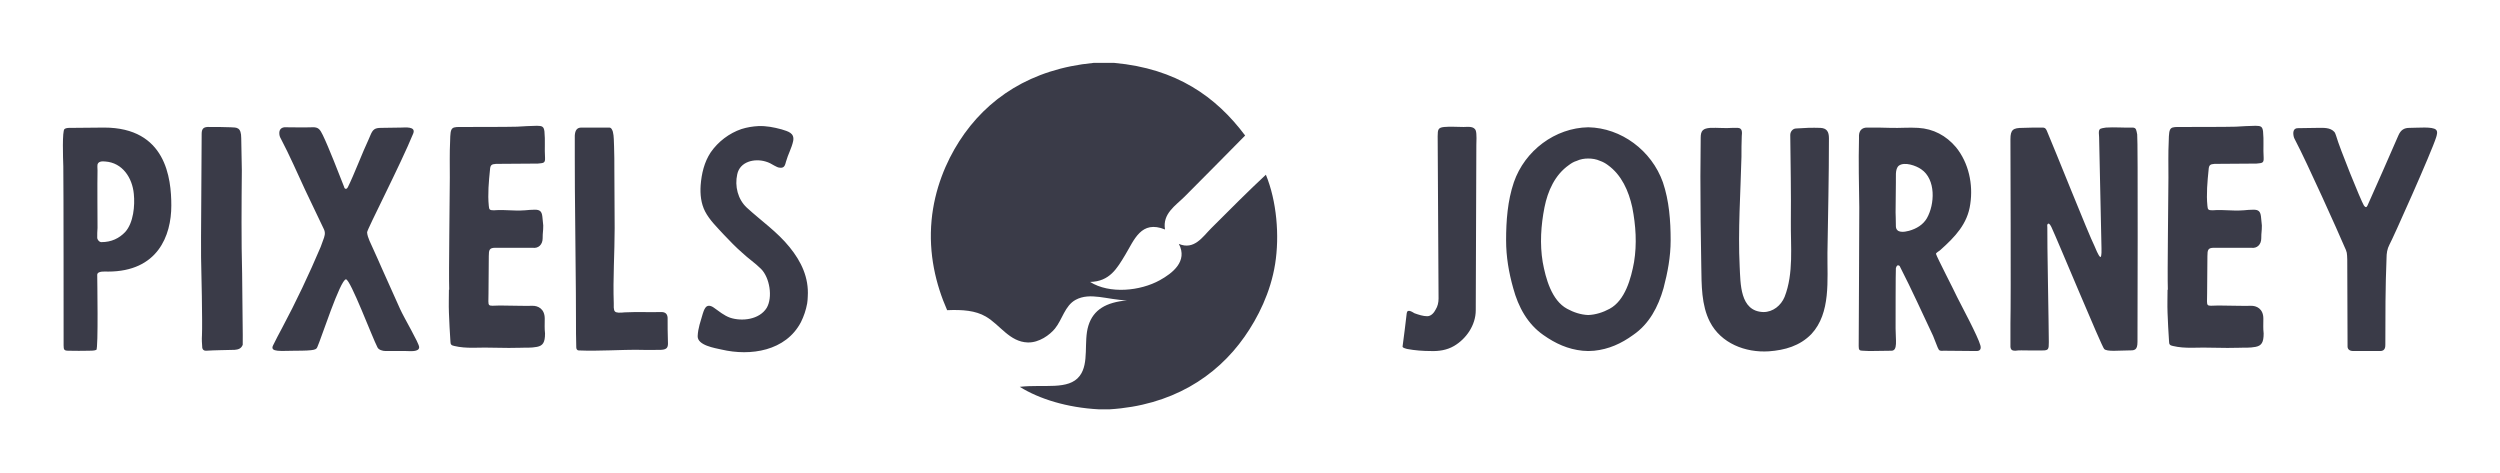
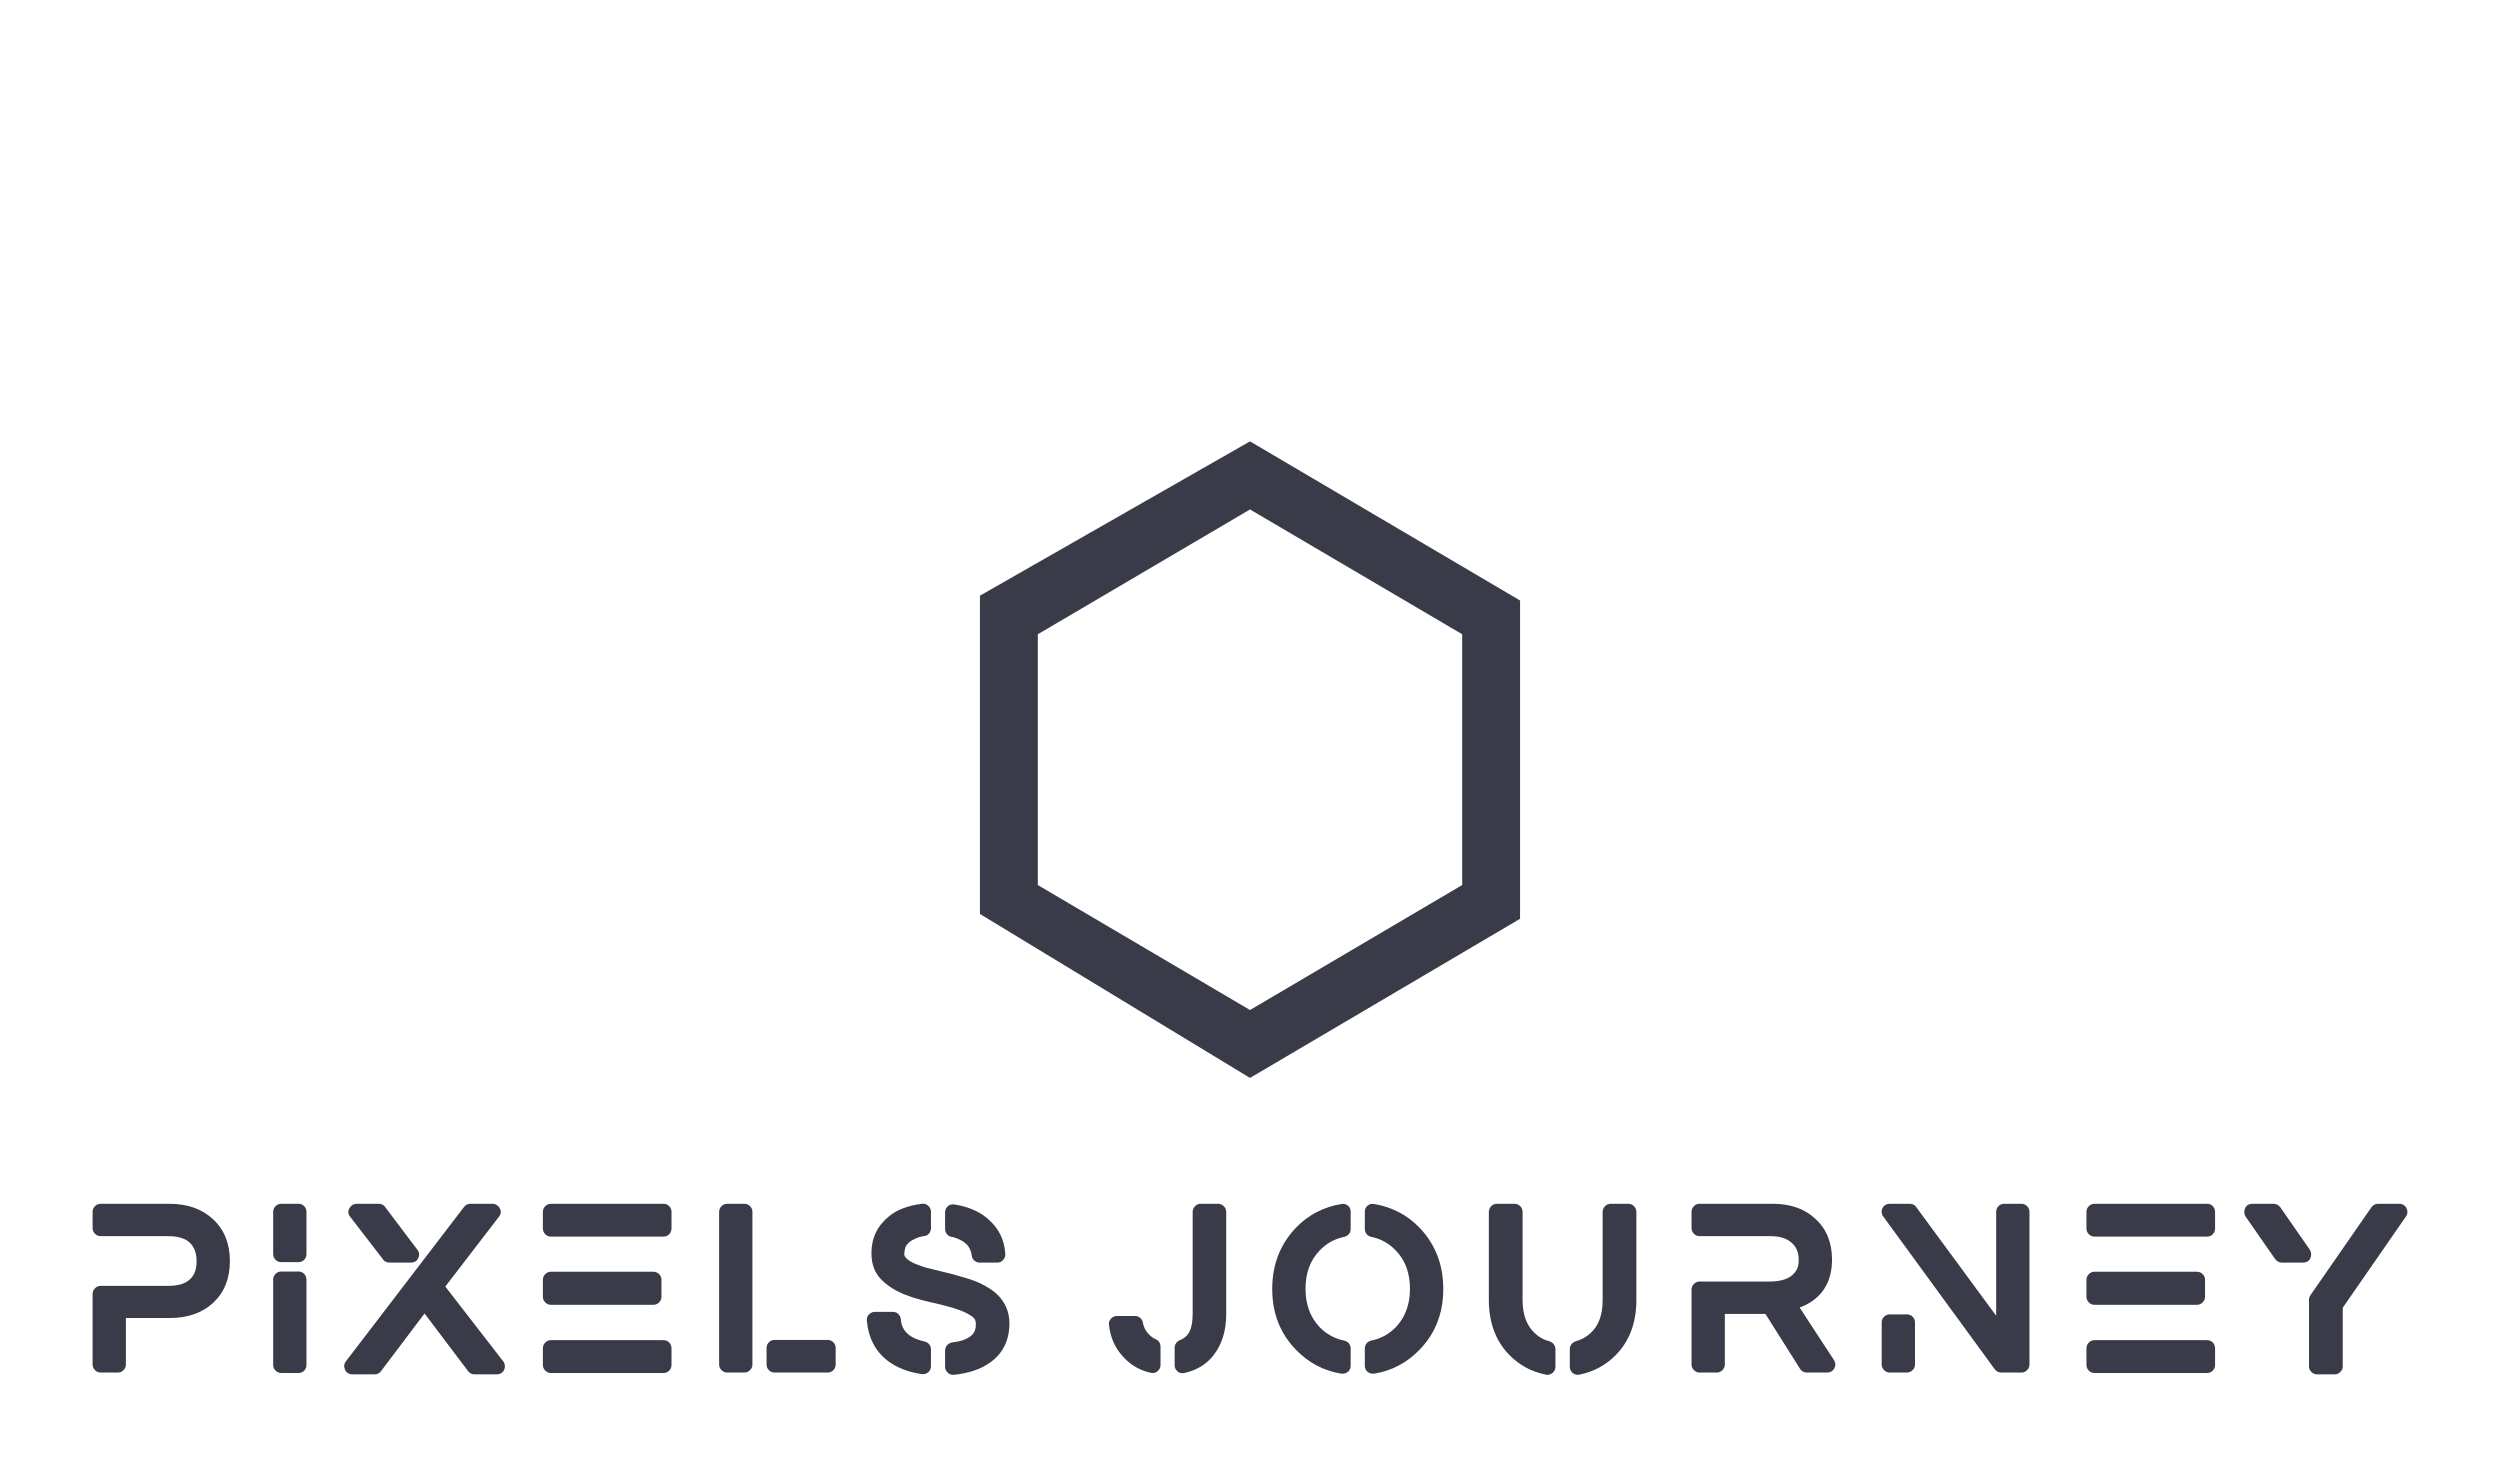
- <svg xmlns="http://www.w3.org/2000/svg" version="1.1" width="3158.945" height="596.68" viewBox="0 0 3158.945 596.68">
-   <g transform="scale(7.947263) translate(10, 10)">
-     <defs id="SvgjsDefs1971" />
-     <g id="SvgjsG1972" featureKey="nameLeftFeature-0" transform="matrix(2.365405,0,0,2.365405,-2.347159,-1.543173)" fill="#3a3b48">
-       <path d="M1.02 7.62 c0.02 1.18 0.02 11.2 0.02 12.02 c0 0.3 0.04 0.36 0.34 0.36 c0.68 0 0.68 0.02 1.36 0 c0.14 0 0.38 0 0.5 -0.06 c0.14 -0.06 0.06 -4.78 0.06 -5.04 c0 -0.28 0.56 -0.22 0.72 -0.22 c3.34 0 4.26 -2.4 4.26 -4.44 c0 -1.84 -0.36 -5.24 -4.52 -5.24 c-0.72 0 -1.46 0.02 -2.16 0.02 c-0.16 0 -0.36 -0.02 -0.5 0.08 c-0.16 0.12 -0.1 1.9 -0.08 2.52 z M3.32 11.74 c0 -0.44 -0.02 -3.06 0 -3.86 c0 -0.12 -0.02 -0.26 0 -0.4 c0.06 -0.22 0.32 -0.22 0.52 -0.2 c1.16 0.08 1.82 1.1 1.92 2.18 c0.08 0.78 -0.02 1.94 -0.58 2.56 c-0.4 0.42 -0.92 0.68 -1.6 0.68 c-0.14 0 -0.28 -0.16 -0.28 -0.3 c0 -0.22 0 -0.44 0.02 -0.66 z M13.04 14.84 c-0.06 -2.28 -0.04 -4.7 -0.02 -6.96 c0 -0.7 -0.04 -1.46 -0.04 -2.16 c0 -0.76 -0.3 -0.72 -0.7 -0.74 c-0.58 -0.02 -0.84 -0.02 -1.42 -0.02 c-0.38 -0.02 -0.54 0.08 -0.54 0.46 c0 1.96 -0.06 7.5 -0.04 8.3 s0.1 4.44 0.06 5.24 c-0.02 0.28 0 0.56 0.02 0.84 c0.02 0.1 0.08 0.2 0.24 0.2 c0.66 -0.04 1.28 -0.04 1.94 -0.06 c0.24 -0.02 0.44 -0.08 0.54 -0.34 c0.02 -0.14 -0.04 -3.8 -0.04 -4.76 z M17.76 4.98 c-0.44 0.02 -1.62 0 -1.78 0 c-0.28 -0.02 -0.46 0.14 -0.44 0.42 c0 0.12 0.04 0.24 0.1 0.34 c0.58 1.1 1.12 2.34 1.64 3.46 l1.26 2.64 c0.12 0.26 0.04 0.48 -0.06 0.74 c-0.06 0.14 -0.1 0.3 -0.16 0.44 c-0.78 1.84 -1.66 3.7 -2.6 5.46 c-0.2 0.38 -0.42 0.78 -0.6 1.16 c-0.24 0.48 0.56 0.36 1.46 0.36 c1.42 0 1.44 -0.08 1.52 -0.26 c0.22 -0.46 1.54 -4.54 1.92 -4.54 c0.3 0 1.78 3.94 2.12 4.58 c0.08 0.16 0.34 0.24 0.54 0.24 l1.38 0 c0.26 0 0.88 0.08 0.88 -0.26 c0 -0.26 -1 -1.94 -1.28 -2.56 l-1.22 -2.72 c-0.2 -0.44 -0.38 -0.88 -0.58 -1.3 c-0.14 -0.34 -0.4 -0.78 -0.42 -1.14 c0 -0.2 2.26 -4.58 3.1 -6.64 c0.2 -0.5 -0.56 -0.4 -0.82 -0.4 c-0.48 0.02 -0.88 0 -1.34 0.02 c-0.44 0 -0.56 0.12 -0.72 0.5 l-0.12 0.28 c-0.4 0.84 -0.98 2.38 -1.4 3.22 c-0.02 0.04 -0.08 0.1 -0.12 0.1 c-0.06 0 -0.12 -0.06 -0.12 -0.12 c-0.34 -0.86 -1.04 -2.68 -1.44 -3.5 c-0.18 -0.36 -0.28 -0.54 -0.7 -0.52 z M26.96 15.9 l-0.02 0 c0 0.5 -0.02 1.02 0 1.54 c0.02 0.64 0.06 1.28 0.1 1.92 c0 0.22 0.06 0.28 0.26 0.32 c0.42 0.1 0.82 0.12 1.24 0.12 c1.08 -0.04 2.16 0.04 3.24 0 c0.44 -0.02 0.64 0.02 1.08 -0.06 c0.4 -0.08 0.54 -0.3 0.54 -0.9 c-0.04 -0.38 -0.02 -0.54 -0.02 -1 c0 -0.66 -0.46 -0.88 -0.86 -0.86 c-0.28 0.02 -1.62 -0.02 -2.16 -0.02 c-0.9 0.02 -0.76 0.14 -0.76 -0.8 c0 -0.76 0.02 -1.74 0.02 -2.52 c0 -0.42 0.04 -0.56 0.44 -0.56 l2.5 0 c0.4 0.06 0.68 -0.22 0.68 -0.64 s0.04 -0.44 0.04 -0.86 l-0.06 -0.6 c-0.04 -0.34 -0.16 -0.46 -0.5 -0.46 c-0.22 0 -0.44 0.02 -0.66 0.04 c-0.86 0.06 -1.26 -0.06 -2.1 0 c-0.28 0 -0.32 -0.04 -0.34 -0.3 c-0.08 -0.78 0 -1.64 0.08 -2.42 c0.02 -0.32 0.1 -0.38 0.4 -0.4 l2.82 -0.02 c0.38 -0.04 0.5 -0.02 0.48 -0.4 c-0.04 -0.58 0.02 -1.18 -0.04 -1.76 c-0.04 -0.32 -0.14 -0.38 -0.5 -0.38 c-0.6 0.02 -0.74 0.02 -1.34 0.06 c-0.6 0.02 -3 0.02 -3.58 0.02 c-0.84 0 -0.9 -0.06 -0.92 0.96 c-0.04 0.8 -0.02 1.62 -0.02 2.44 c0 1.4 -0.08 6.42 -0.04 7.54 z M35.4 6.96 c-0.02 1.24 0.1 10.3 0.08 10.96 c0 0.62 0 1.24 0.02 1.86 c0 0.1 0.06 0.2 0.16 0.2 c1.4 0.06 2.78 -0.06 4.18 -0.04 c0.46 0.02 0.92 0 1.36 0 c0.44 -0.02 0.48 -0.2 0.46 -0.56 c-0.02 -0.56 -0.02 -1.06 -0.02 -1.6 c-0.02 -0.28 -0.18 -0.38 -0.42 -0.38 c-0.82 0.02 -1.64 -0.02 -2.46 0.02 c-0.14 0.02 -0.28 0.02 -0.42 0.02 c-0.24 -0.02 -0.3 -0.08 -0.32 -0.34 l0 -0.3 c-0.06 -1.66 0.06 -3.38 0.06 -5.04 c-0.02 -1.4 0 -2.66 -0.02 -3.9 c0 -0.54 0 -1.08 -0.02 -1.6 c-0.02 -0.32 0 -0.66 -0.08 -0.98 c-0.04 -0.12 -0.1 -0.28 -0.24 -0.28 l-1.88 0 c-0.32 0 -0.42 0.22 -0.44 0.54 l0 1.42 z M47.74 4.9 c-0.38 0.02 -0.76 0.08 -1.14 0.2 c-0.82 0.28 -1.56 0.84 -2.06 1.56 c-0.44 0.66 -0.62 1.44 -0.68 2.22 c-0.04 0.6 0.02 1.22 0.3 1.76 c0.3 0.58 0.82 1.08 1.26 1.56 c0.4 0.42 0.8 0.84 1.24 1.22 c0.4 0.38 0.86 0.68 1.26 1.08 c0.58 0.58 0.8 1.9 0.38 2.62 c-0.5 0.8 -1.68 0.92 -2.46 0.66 c-0.4 -0.14 -0.76 -0.44 -1.1 -0.68 c-0.2 -0.14 -0.44 -0.2 -0.58 0.04 c-0.08 0.12 -0.12 0.26 -0.16 0.38 c-0.14 0.5 -0.32 0.96 -0.34 1.5 c-0.02 0.62 1.16 0.8 1.6 0.9 c1.96 0.46 4.32 0.1 5.34 -1.84 c0.2 -0.4 0.34 -0.82 0.42 -1.26 c0.02 -0.16 0.04 -0.3 0.04 -0.46 c0.08 -1.28 -0.44 -2.36 -1.22 -3.32 c-0.84 -1.04 -1.9 -1.76 -2.88 -2.66 c-0.6 -0.56 -0.82 -1.44 -0.64 -2.24 c0.18 -0.86 1.16 -1.08 1.9 -0.86 c0.22 0.06 0.4 0.16 0.6 0.28 c0.12 0.06 0.24 0.14 0.4 0.14 c0.28 0.02 0.32 -0.2 0.38 -0.42 c0.14 -0.5 0.38 -0.9 0.48 -1.38 c0.1 -0.54 -0.34 -0.64 -0.78 -0.78 c-0.52 -0.14 -1.02 -0.24 -1.56 -0.22 z" />
+ <svg xmlns="http://www.w3.org/2000/svg" version="1.1" width="3240" height="1901.767" viewBox="0 0 3240 1901.767">
+   <g transform="scale(12) translate(10, 10)">
+     <defs id="SvgjsDefs9579" />
+     <g id="SvgjsG9580" featureKey="aMgJeN-0" transform="matrix(2.083333,0,0,2.083333,75,21)" fill="#3a3b48">
+       <defs />
+       <path d="M24,41L10,32.5V16L24,8l14,8.25v16.5ZM13,31l11,6.48L35,31V18L24,11.53,13,18V31Z" />
+       <path d="M48,0V48H0V0H48Z" style="fill: none;" />
    </g>
-     <g id="SvgjsG1973" featureKey="inlineSymbolFeature-0" transform="matrix(0.5506459,0,0,0.5506459,137.9997,0)" fill="#3a3b48">
-       <g>
-         <path fill-rule="evenodd" clip-rule="evenodd" d="M46.979,0c1.997,0,3.994,0,5.991,0c17.95,1.634,29.407,9.76,37.78,20.971   c-5.415,5.475-11.542,11.71-17.475,17.642c-2.573,2.574-6.453,4.909-5.659,9.487c-6.907-2.809-8.889,3.034-11.484,7.323   c-2.367,3.911-4.482,7.708-10.152,7.822c5.611,3.537,14.472,2.642,20.139-0.499c3.614-2.004,8.147-5.45,5.492-10.485   c4.424,1.882,6.889-2.062,9.321-4.494c5.128-5.129,11.082-11.108,15.811-15.479c3.119,7.619,3.978,17.567,2.663,25.797   c-1.312,8.211-4.957,15.459-8.821,20.972c-8.242,11.758-21.256,19.874-38.945,20.971c-1.055,0-2.108,0-3.163,0   c-9.167-0.486-17.199-2.996-22.801-6.491c6.957-0.806,14.104,1.061,17.309-3.162c2.813-3.707,1.069-9.833,2.497-14.479   c1.439-4.688,5.184-6.773,11.151-7.324c-5.708-0.17-10.63-2.421-14.813-0.166c-3.129,1.688-3.864,5.728-5.991,8.321   c-1.487,1.814-4.557,4.083-7.823,3.995c-5.274-0.142-8.033-5.106-12.15-7.49c-2.978-1.724-6.648-2.018-11.15-1.83   c-3.263-7.421-5.407-16.249-4.494-25.964c0.846-9.006,4.184-16.875,7.989-22.801C16.168,10.228,28.923,1.75,46.979,0z" />
-       </g>
-     </g>
-     <g id="SvgjsG1974" featureKey="nameRightFeature-0" transform="matrix(2.365405,0,0,2.365405,198.8076,-1.543173)" fill="#3a3b48">
-       <path d="M8.36 5.58 c0 0.28 0.06 9.76 0.06 10.92 c0 0.26 -0.06 0.52 -0.2 0.74 c-0.1 0.2 -0.3 0.44 -0.56 0.44 c-0.28 0 -0.58 -0.1 -0.86 -0.2 c-0.14 -0.08 -0.48 -0.32 -0.52 0 c-0.06 0.52 -0.22 1.84 -0.28 2.24 c0 0.1 0.26 0.14 0.3 0.16 c0.52 0.1 1.08 0.14 1.6 0.14 c0.54 0.02 1.08 -0.06 1.56 -0.34 c0.82 -0.48 1.46 -1.4 1.46 -2.4 l0.04 -11.12 c0 -0.12 0.04 -0.76 -0.04 -0.96 c-0.12 -0.32 -0.56 -0.24 -0.82 -0.24 c-0.44 0 -0.88 -0.04 -1.3 0 c-0.4 0.04 -0.44 0.16 -0.44 0.62 z M23.5 8.68 c0.42 1.24 0.52 2.58 0.52 3.9 c0 1.1 -0.2 2.16 -0.48 3.22 c-0.36 1.26 -0.96 2.4 -2.04 3.14 c-0.8 0.58 -1.64 0.96 -2.62 1.06 c-0.14 0 -0.26 0.02 -0.4 0.02 c-0.12 0 -0.24 -0.02 -0.38 -0.02 c-0.98 -0.1 -1.82 -0.48 -2.64 -1.06 c-1.06 -0.74 -1.68 -1.88 -2.02 -3.14 c-0.3 -1.06 -0.48 -2.12 -0.48 -3.22 c0 -1.32 0.1 -2.66 0.52 -3.9 c0.74 -2.14 2.78 -3.66 5 -3.7 c2.22 0.04 4.26 1.56 5.02 3.7 z M21.56 14.04 c0.2 -1.22 0.12 -2.46 -0.12 -3.68 c-0.24 -1.1 -0.72 -2.18 -1.64 -2.84 c-0.16 -0.12 -0.34 -0.22 -0.52 -0.28 c-0.26 -0.12 -0.54 -0.16 -0.8 -0.16 s-0.52 0.04 -0.78 0.16 c-0.2 0.06 -0.36 0.16 -0.52 0.28 c-0.94 0.66 -1.42 1.74 -1.64 2.84 c-0.24 1.22 -0.32 2.46 -0.12 3.68 c0.2 1.1 0.6 2.58 1.64 3.14 c0.44 0.24 0.92 0.4 1.42 0.42 c0.5 -0.02 1 -0.18 1.44 -0.42 c1.04 -0.56 1.44 -2.04 1.64 -3.14 z M26.02 8.28 c0 2.02 0.02 4.06 0.06 6.06 c0.02 1.22 0 2.6 0.58 3.72 c0.74 1.44 2.38 2.08 3.96 1.98 c1.08 -0.08 2.08 -0.36 2.86 -1.16 c1.32 -1.42 1.06 -3.64 1.08 -5.46 c0.04 -2.62 0.1 -5.06 0.1 -7.7 c0 -0.44 -0.14 -0.68 -0.58 -0.7 c-0.54 -0.02 -1.08 0 -1.62 0.04 c-0.22 0 -0.4 0.2 -0.4 0.44 c0.02 1.92 0.06 3.86 0.04 5.8 c-0.02 1.66 0.2 3.5 -0.42 5.08 c-0.24 0.58 -0.78 1.02 -1.42 1.02 c-1.6 -0.04 -1.54 -1.94 -1.6 -3.06 c-0.12 -2.44 0.06 -4.94 0.12 -7.38 c0 -0.46 0 -0.92 0.02 -1.38 c0.02 -0.24 0.06 -0.54 -0.26 -0.56 l-0.36 0 c-0.5 0.04 -1 -0.02 -1.5 0 c-0.48 0.04 -0.64 0.18 -0.64 0.66 c0 0.86 -0.02 1.74 -0.02 2.6 z M39.14 18.5 c0 -0.52 0 -3.8 0.02 -4.06 c0.02 -0.06 0.06 -0.18 0.14 -0.18 s0.12 0.04 0.14 0.1 c0.8 1.56 1.5 3.12 2.22 4.64 c0.1 0.22 0.32 0.86 0.38 0.92 c0.08 0.12 0.22 0.08 0.34 0.08 l2.2 0.02 c0.26 0 0.32 -0.16 0.26 -0.38 c-0.16 -0.6 -1.3 -2.72 -1.56 -3.24 c-0.18 -0.4 -1.38 -2.72 -1.42 -2.9 c-0.04 -0.08 0.26 -0.22 0.3 -0.28 c0.96 -0.86 1.82 -1.74 2 -3.08 c0.2 -1.32 -0.1 -2.76 -0.96 -3.82 c-0.66 -0.78 -1.52 -1.24 -2.54 -1.3 c-0.62 -0.04 -1.22 0.02 -1.84 0 c-0.54 -0.02 -0.92 -0.02 -1.6 -0.02 c-0.32 0 -0.52 0.18 -0.54 0.52 l0 0.24 c-0.04 1.54 0 3.08 0.02 4.6 c0 2.32 -0.04 8.44 -0.04 9.32 c0 0.26 0.04 0.32 0.28 0.32 c0.14 0 0.3 0.02 0.44 0.02 c0.56 0 0.9 -0.02 1.48 -0.02 c0.44 0 0.28 -0.72 0.28 -1.5 z M39.14 10.7 l0.02 -2.02 c0.02 -0.3 -0.08 -0.9 0.2 -1.12 c0.38 -0.28 1.16 0 1.5 0.24 c1 0.68 0.92 2.36 0.38 3.3 c-0.26 0.44 -0.7 0.7 -1.2 0.84 c-0.3 0.08 -0.86 0.18 -0.88 -0.3 c0 -0.32 -0.02 -0.94 -0.02 -0.94 z M55.38 5.46 c0.06 0.28 0.02 13.6 0.02 13.94 c0 0.6 -0.22 0.58 -0.62 0.58 c-0.6 0 -1.44 0.1 -1.62 -0.1 c-0.16 -0.14 -3.12 -7.28 -3.54 -8.18 c-0.04 -0.08 -0.14 -0.28 -0.22 -0.24 c-0.1 0.04 -0.06 0.18 -0.06 0.26 c-0.02 0.7 0.1 6.74 0.1 7.7 c0 0.48 -0.02 0.56 -0.42 0.56 l-1 0 c-0.26 0 -0.58 -0.02 -0.84 0.02 c-0.2 0 -0.3 -0.06 -0.32 -0.26 l0 -1.58 c0.04 -1.68 0 -11.64 0 -12.38 c0 -0.64 0.18 -0.76 0.82 -0.76 c0.44 -0.02 0.88 -0.02 1.32 -0.02 c0.14 0 0.22 0.02 0.3 0.2 c0.54 1.26 2.84 7.04 3.2 7.74 c0.06 0.14 0.28 0.7 0.4 0.76 l0.02 0 c0.08 -0.08 0.06 -0.48 0.06 -0.6 c0 -0.3 -0.16 -7.32 -0.16 -7.46 c0 -0.2 -0.06 -0.38 0.04 -0.52 c0.06 -0.08 0.32 -0.1 0.42 -0.12 c0.56 -0.04 1.22 0.02 1.78 0 c0.28 0 0.26 0.2 0.32 0.46 z M57.44 15.9 l-0.02 0 c0 0.5 -0.02 1.02 0 1.54 c0.02 0.64 0.06 1.28 0.1 1.92 c0 0.22 0.06 0.28 0.26 0.32 c0.42 0.1 0.82 0.12 1.24 0.12 c1.08 -0.04 2.16 0.04 3.24 0 c0.44 -0.02 0.64 0.02 1.08 -0.06 c0.4 -0.08 0.54 -0.3 0.54 -0.9 c-0.04 -0.38 -0.02 -0.54 -0.02 -1 c0 -0.66 -0.46 -0.88 -0.86 -0.86 c-0.28 0.02 -1.62 -0.02 -2.16 -0.02 c-0.9 0.02 -0.76 0.14 -0.76 -0.8 c0 -0.76 0.02 -1.74 0.02 -2.52 c0 -0.42 0.04 -0.56 0.44 -0.56 l2.5 0 c0.4 0.06 0.68 -0.22 0.68 -0.64 s0.04 -0.44 0.04 -0.86 l-0.06 -0.6 c-0.04 -0.34 -0.16 -0.46 -0.5 -0.46 c-0.22 0 -0.44 0.02 -0.66 0.04 c-0.86 0.06 -1.26 -0.06 -2.1 0 c-0.28 0 -0.32 -0.04 -0.34 -0.3 c-0.08 -0.78 0 -1.64 0.08 -2.42 c0.02 -0.32 0.1 -0.38 0.4 -0.4 l2.82 -0.02 c0.38 -0.04 0.5 -0.02 0.48 -0.4 c-0.04 -0.58 0.02 -1.18 -0.04 -1.76 c-0.04 -0.32 -0.14 -0.38 -0.5 -0.38 c-0.6 0.02 -0.74 0.02 -1.34 0.06 c-0.6 0.02 -3 0.02 -3.58 0.02 c-0.84 0 -0.9 -0.06 -0.92 0.96 c-0.04 0.8 -0.02 1.62 -0.02 2.44 c0 1.4 -0.08 6.42 -0.04 7.54 z M69.5 13.88 l0.02 5.84 c0 0.22 0.2 0.3 0.36 0.3 l1.84 0 c0.34 0 0.34 -0.3 0.34 -0.44 c0 -1.88 0 -3.9 0.08 -5.8 c0 -0.32 0.04 -0.62 0.2 -0.92 c0.18 -0.3 2.84 -6.24 3.14 -7.22 c0.04 -0.14 0.12 -0.38 -0.02 -0.5 c-0.24 -0.22 -1.2 -0.12 -1.78 -0.12 c-0.36 0 -0.58 0.14 -0.74 0.5 c-0.68 1.58 -1.38 3.14 -2.08 4.72 c-0.06 0.14 -0.14 0.14 -0.24 0 c-0.22 -0.36 -1.64 -3.88 -1.86 -4.66 c-0.04 -0.1 -0.06 -0.2 -0.12 -0.28 c-0.28 -0.32 -0.74 -0.28 -1.12 -0.28 c-0.5 0 -0.86 0.02 -1.34 0.02 c-0.32 0 -0.34 0.3 -0.28 0.56 c0.02 0.1 0.08 0.2 0.12 0.28 c0.76 1.44 2.9 6.2 3.28 7.1 c0.2 0.42 0.18 0.44 0.2 0.9 z" />
+     <g id="SvgjsG9581" featureKey="8L6ael-0" transform="matrix(1.231534,0,0,1.231534,-1.995082,113.8499)" fill="#3a3b48">
+       <path d="M8.36 5 q2.38 0 3.84 1.37 t1.46 3.65 t-1.44 3.64 t-3.86 1.36 l-3.82 0 l0 4.08 q0 0.28 -0.21 0.49 t-0.49 0.21 l-1.52 0 q-0.28 0 -0.49 -0.21 t-0.21 -0.49 l0 -6.2 q0 -0.28 0.21 -0.49 t0.49 -0.21 l5.92 0 q1.34 0 1.92 -0.58 q0.58 -0.52 0.58 -1.58 t-0.6 -1.63 t-1.9 -0.57 l-5.92 0 q-0.28 0 -0.49 -0.21 t-0.21 -0.49 l0 -1.44 q0 -0.28 0.21 -0.49 t0.49 -0.21 l6.04 0 z M19.676 10.94 q0.3 0 0.5 0.21 t0.2 0.51 l0 7.48 q0 0.28 -0.2 0.49 t-0.5 0.21 l-1.52 0 q-0.28 0 -0.49 -0.21 t-0.21 -0.49 l0 -7.48 q0 -0.3 0.21 -0.51 t0.49 -0.21 l1.52 0 z M19.676 5 q0.3 0 0.5 0.21 t0.2 0.49 l0 3.7 q0 0.3 -0.2 0.51 t-0.5 0.21 l-1.52 0 q-0.28 0 -0.49 -0.21 t-0.21 -0.51 l0 -3.7 q0 -0.28 0.21 -0.49 t0.49 -0.21 l1.52 0 z M37.632 18.82 q0.12 0.16 0.14 0.36 t-0.06 0.38 t-0.26 0.29 t-0.38 0.11 l-1.94 0 q-0.36 0 -0.58 -0.28 l-3.82 -5.06 l-3.82 5.06 q-0.22 0.28 -0.56 0.28 l-1.96 0 q-0.2 0 -0.37 -0.1 t-0.25 -0.28 q-0.2 -0.42 0.06 -0.76 l10.36 -13.54 q0.22 -0.28 0.56 -0.28 l1.94 0 q0.2 0 0.37 0.11 t0.27 0.29 t0.08 0.38 t-0.16 0.36 l-4.7 6.12 z M27.092 9.88 l-2.88 -3.74 q-0.14 -0.16 -0.16 -0.36 t0.08 -0.38 t0.27 -0.29 t0.37 -0.11 l1.94 0 q0.16 0 0.32 0.07 t0.24 0.21 l2.82 3.74 q0.28 0.34 0.08 0.76 q-0.08 0.18 -0.25 0.28 t-0.39 0.1 l-1.88 0 q-0.16 0 -0.32 -0.07 t-0.24 -0.21 z M51.688 16.96 q0.3 0 0.5 0.21 t0.2 0.51 l0 1.46 q0 0.28 -0.2 0.49 t-0.5 0.21 l-9.88 0 q-0.28 0 -0.49 -0.21 t-0.21 -0.49 l0 -1.46 q0 -0.3 0.21 -0.51 t0.49 -0.21 l9.88 0 z M41.808 13.86 q-0.28 0 -0.49 -0.21 t-0.21 -0.49 l0 -1.5 q0 -0.28 0.21 -0.49 t0.49 -0.21 l8.98 0 q0.3 0 0.51 0.21 t0.21 0.49 l0 1.5 q0 0.28 -0.21 0.49 t-0.51 0.21 l-8.98 0 z M51.688 5 q0.3 0 0.5 0.21 t0.2 0.49 l0 1.46 q0 0.3 -0.2 0.51 t-0.5 0.21 l-9.88 0 q-0.28 0 -0.49 -0.21 t-0.21 -0.51 l0 -1.46 q0 -0.28 0.21 -0.49 t0.49 -0.21 l9.88 0 z M58.784 5 q0.28 0 0.49 0.21 t0.21 0.49 l0 13.4 q0 0.28 -0.21 0.49 t-0.49 0.21 l-1.52 0 q-0.28 0 -0.49 -0.21 t-0.21 -0.49 l0 -13.4 q0 -0.28 0.21 -0.49 t0.49 -0.21 l1.52 0 z M66.084 16.94 q0.3 0 0.5 0.21 t0.2 0.49 l0 1.46 q0 0.28 -0.2 0.49 t-0.5 0.21 l-4.66 0 q-0.3 0 -0.5 -0.21 t-0.2 -0.49 l0 -1.46 q0 -0.28 0.2 -0.49 t0.5 -0.21 l4.66 0 z M80.26 12.42 q0.86 0.54 1.31 1.32 t0.45 1.74 q0 2.26 -1.72 3.46 q-1.16 0.84 -3.14 1.06 l-0.08 0 q-0.28 0 -0.46 -0.18 q-0.24 -0.22 -0.24 -0.52 l0 -1.44 q0 -0.26 0.18 -0.46 t0.44 -0.24 q0.94 -0.1 1.46 -0.44 q0.4 -0.24 0.54 -0.62 q0.08 -0.22 0.08 -0.56 q0 -0.22 -0.08 -0.38 t-0.28 -0.3 q-0.58 -0.4 -1.5 -0.68 l-0.32 -0.1 q-1 -0.28 -1.84 -0.46 q-0.18 -0.04 -0.58 -0.14 l-0.22 -0.06 q-0.72 -0.18 -1.52 -0.5 q-1.18 -0.5 -1.94 -1.26 q-0.88 -0.88 -0.88 -2.32 q0 -1.98 1.52 -3.22 q1.04 -0.88 2.92 -1.12 q0.32 -0.04 0.55 0.18 t0.23 0.52 l0 1.44 q0 0.26 -0.16 0.46 t-0.41 0.23 t-0.51 0.11 q-0.58 0.22 -0.82 0.43 t-0.34 0.43 q-0.1 0.34 -0.1 0.64 q0 0.16 0.18 0.34 q0.28 0.28 0.82 0.5 q0.24 0.1 0.84 0.3 l2.5 0.62 l0.12 0.04 q0.94 0.26 1.36 0.4 q0.94 0.32 1.64 0.78 z M76.92 7.9 q-0.24 -0.06 -0.39 -0.25 t-0.15 -0.45 l0 -1.46 q0 -0.32 0.26 -0.54 q0.1 -0.1 0.26 -0.13 t0.3 -0.01 q1.76 0.28 2.86 1.2 q1.5 1.24 1.6 3.16 q0.02 0.28 -0.19 0.51 t-0.51 0.23 l-1.56 0 q-0.26 0 -0.46 -0.18 t-0.22 -0.44 q-0.08 -0.52 -0.34 -0.86 q-0.42 -0.5 -1.3 -0.76 q-0.06 0 -0.08 -0.02 l-0.08 0 z M74.58 17.08 q0.24 0.04 0.4 0.24 t0.16 0.44 l0 1.48 q0 0.32 -0.24 0.54 q-0.2 0.16 -0.46 0.16 l-0.1 0 q-1.86 -0.28 -3.06 -1.22 q-1.56 -1.24 -1.76 -3.46 q-0.04 -0.32 0.18 -0.55 t0.52 -0.23 l1.58 0 q0.28 0 0.48 0.19 t0.22 0.47 q0.06 1 0.98 1.54 q0.42 0.24 1.1 0.4 z M94.852 16.88 q0.2 0.08 0.31 0.26 t0.11 0.38 l0 1.62 q0 0.34 -0.28 0.56 q-0.16 0.14 -0.42 0.14 q-0.12 0 -0.18 -0.02 q-1.3 -0.3 -2.2 -1.2 q-1.26 -1.22 -1.44 -3.02 q-0.04 -0.3 0.18 -0.53 t0.52 -0.23 l1.58 0 q0.26 0 0.46 0.17 t0.24 0.43 q0.12 0.66 0.62 1.1 q0.22 0.22 0.5 0.34 z M100.312 5 q0.3 0 0.51 0.21 t0.21 0.49 l0 9 q0 2.18 -1.14 3.62 q-0.92 1.16 -2.52 1.52 q-0.06 0.02 -0.16 0.02 q-0.28 0 -0.44 -0.16 q-0.26 -0.2 -0.26 -0.54 l0 -1.54 q0 -0.22 0.13 -0.4 t0.33 -0.26 q0.48 -0.18 0.76 -0.6 q0.36 -0.58 0.36 -1.72 l0 -8.94 q0 -0.28 0.21 -0.49 t0.49 -0.21 l1.52 0 z M111.708 5.16 q0.24 0.2 0.24 0.54 l0 1.5 q0 0.26 -0.15 0.45 t-0.41 0.25 q-1.28 0.26 -2.18 1.22 q-1.22 1.28 -1.22 3.33 t1.22 3.35 q0.9 0.94 2.18 1.2 q0.26 0.06 0.41 0.25 t0.15 0.45 l0 1.5 q0 0.32 -0.24 0.54 q-0.22 0.16 -0.46 0.16 l-0.12 0 q-2.32 -0.38 -3.98 -2.1 q-2.08 -2.14 -2.08 -5.33 t2.08 -5.37 q1.62 -1.68 3.98 -2.08 q0.32 -0.06 0.58 0.14 z M117.988 7.1 q2.08 2.18 2.08 5.37 t-2.08 5.33 q-1.66 1.72 -3.98 2.1 l-0.12 0 q-0.24 0 -0.46 -0.16 q-0.24 -0.22 -0.24 -0.54 l0 -1.5 q0 -0.26 0.15 -0.45 t0.41 -0.25 q1.28 -0.26 2.18 -1.2 q1.22 -1.3 1.22 -3.35 t-1.22 -3.33 q-0.9 -0.96 -2.18 -1.22 q-0.26 -0.06 -0.41 -0.25 t-0.15 -0.45 l0 -1.5 q0 -0.34 0.25 -0.54 t0.57 -0.14 q2.36 0.4 3.98 2.08 z M129.384 17.06 q0.24 0.08 0.38 0.27 t0.14 0.43 l0 1.54 q0 0.32 -0.26 0.54 q-0.2 0.16 -0.44 0.16 q-0.1 0 -0.14 -0.02 q-1.86 -0.36 -3.2 -1.72 q-1.8 -1.84 -1.8 -4.84 l0 -7.7 q0 -0.3 0.21 -0.51 t0.49 -0.21 l1.54 0 q0.3 0 0.51 0.21 t0.21 0.51 l0 7.74 q0 1.9 1.08 2.9 q0.56 0.52 1.28 0.7 z M136.284 5 q0.3 0 0.51 0.21 t0.21 0.51 l0 7.7 q0 3 -1.8 4.84 q-1.34 1.36 -3.2 1.72 q-0.04 0.02 -0.14 0.02 q-0.24 0 -0.44 -0.16 q-0.26 -0.2 -0.26 -0.56 l0 -1.54 q0 -0.22 0.14 -0.41 t0.38 -0.27 q0.76 -0.22 1.28 -0.7 q1.08 -0.96 1.08 -2.9 l0 -7.74 q0 -0.3 0.21 -0.51 t0.51 -0.21 l1.52 0 z M151.32 14.1 l3.02 4.62 q0.22 0.36 0.02 0.72 q-0.08 0.16 -0.25 0.26 t-0.35 0.1 l-1.82 0 q-0.18 0 -0.34 -0.09 t-0.24 -0.23 l-3.04 -4.82 l-3.56 0 l0 4.44 q0 0.28 -0.21 0.49 t-0.49 0.21 l-1.52 0 q-0.28 0 -0.49 -0.21 t-0.21 -0.49 l0 -6.58 q0 -0.28 0.21 -0.49 t0.49 -0.21 l6.16 0 q1.76 0 2.34 -1 q0.2 -0.32 0.2 -0.92 q0 -0.94 -0.62 -1.48 q-0.64 -0.58 -1.84 -0.58 l-6.24 0 q-0.28 0 -0.49 -0.21 t-0.21 -0.49 l0 -1.44 q0 -0.28 0.21 -0.49 t0.49 -0.21 l6.42 0 q2.34 0 3.74 1.32 q1.46 1.32 1.46 3.58 q0 1.46 -0.64 2.49 t-1.86 1.57 z M170.776 5 q0.28 0 0.49 0.21 t0.21 0.49 l0 13.4 q0 0.28 -0.21 0.49 t-0.49 0.21 l-1.76 0 q-0.36 0 -0.58 -0.28 l-9.78 -13.4 q-0.12 -0.16 -0.14 -0.36 t0.07 -0.38 t0.26 -0.28 t0.37 -0.1 l1.76 0 q0.16 0 0.32 0.07 t0.24 0.21 l7.02 9.54 l0 -9.12 q0 -0.28 0.2 -0.49 t0.5 -0.21 l1.52 0 z M160.736 14.7 q0.28 0 0.49 0.2 t0.21 0.5 l0 3.7 q0 0.28 -0.21 0.49 t-0.49 0.21 l-1.52 0 q-0.28 0 -0.49 -0.21 t-0.21 -0.49 l0 -3.7 q0 -0.3 0.21 -0.5 t0.49 -0.2 l1.52 0 z M187.052 16.96 q0.3 0 0.5 0.21 t0.2 0.51 l0 1.46 q0 0.28 -0.2 0.49 t-0.5 0.21 l-9.88 0 q-0.28 0 -0.49 -0.21 t-0.21 -0.49 l0 -1.46 q0 -0.3 0.21 -0.51 t0.49 -0.21 l9.88 0 z M177.172 13.86 q-0.28 0 -0.49 -0.21 t-0.21 -0.49 l0 -1.5 q0 -0.28 0.21 -0.49 t0.49 -0.21 l8.98 0 q0.3 0 0.51 0.21 t0.21 0.49 l0 1.5 q0 0.28 -0.21 0.49 t-0.51 0.21 l-8.98 0 z M187.052 5 q0.3 0 0.5 0.21 t0.2 0.49 l0 1.46 q0 0.3 -0.2 0.51 t-0.5 0.21 l-9.88 0 q-0.28 0 -0.49 -0.21 t-0.21 -0.51 l0 -1.46 q0 -0.28 0.21 -0.49 t0.49 -0.21 l9.88 0 z M204.528 5.38 q0.1 0.18 0.09 0.38 t-0.13 0.36 l-5.54 8 l0 5.14 q0 0.28 -0.21 0.49 t-0.49 0.21 l-1.54 0 q-0.3 0 -0.51 -0.21 t-0.21 -0.49 l0 -5.86 q0 -0.2 0.14 -0.4 l5.34 -7.7 q0.1 -0.14 0.25 -0.22 t0.33 -0.08 l1.86 0 q0.2 0 0.37 0.1 t0.25 0.28 z M196.108 9.78 q-0.08 0.18 -0.25 0.28 t-0.37 0.1 l-1.86 0 q-0.36 0 -0.6 -0.3 l-2.6 -3.74 q-0.1 -0.16 -0.11 -0.36 t0.07 -0.38 t0.25 -0.28 t0.37 -0.1 l1.88 0 q0.34 0 0.58 0.3 l2.6 3.74 q0.1 0.16 0.11 0.36 t-0.07 0.38 z" />
    </g>
  </g>
</svg>
